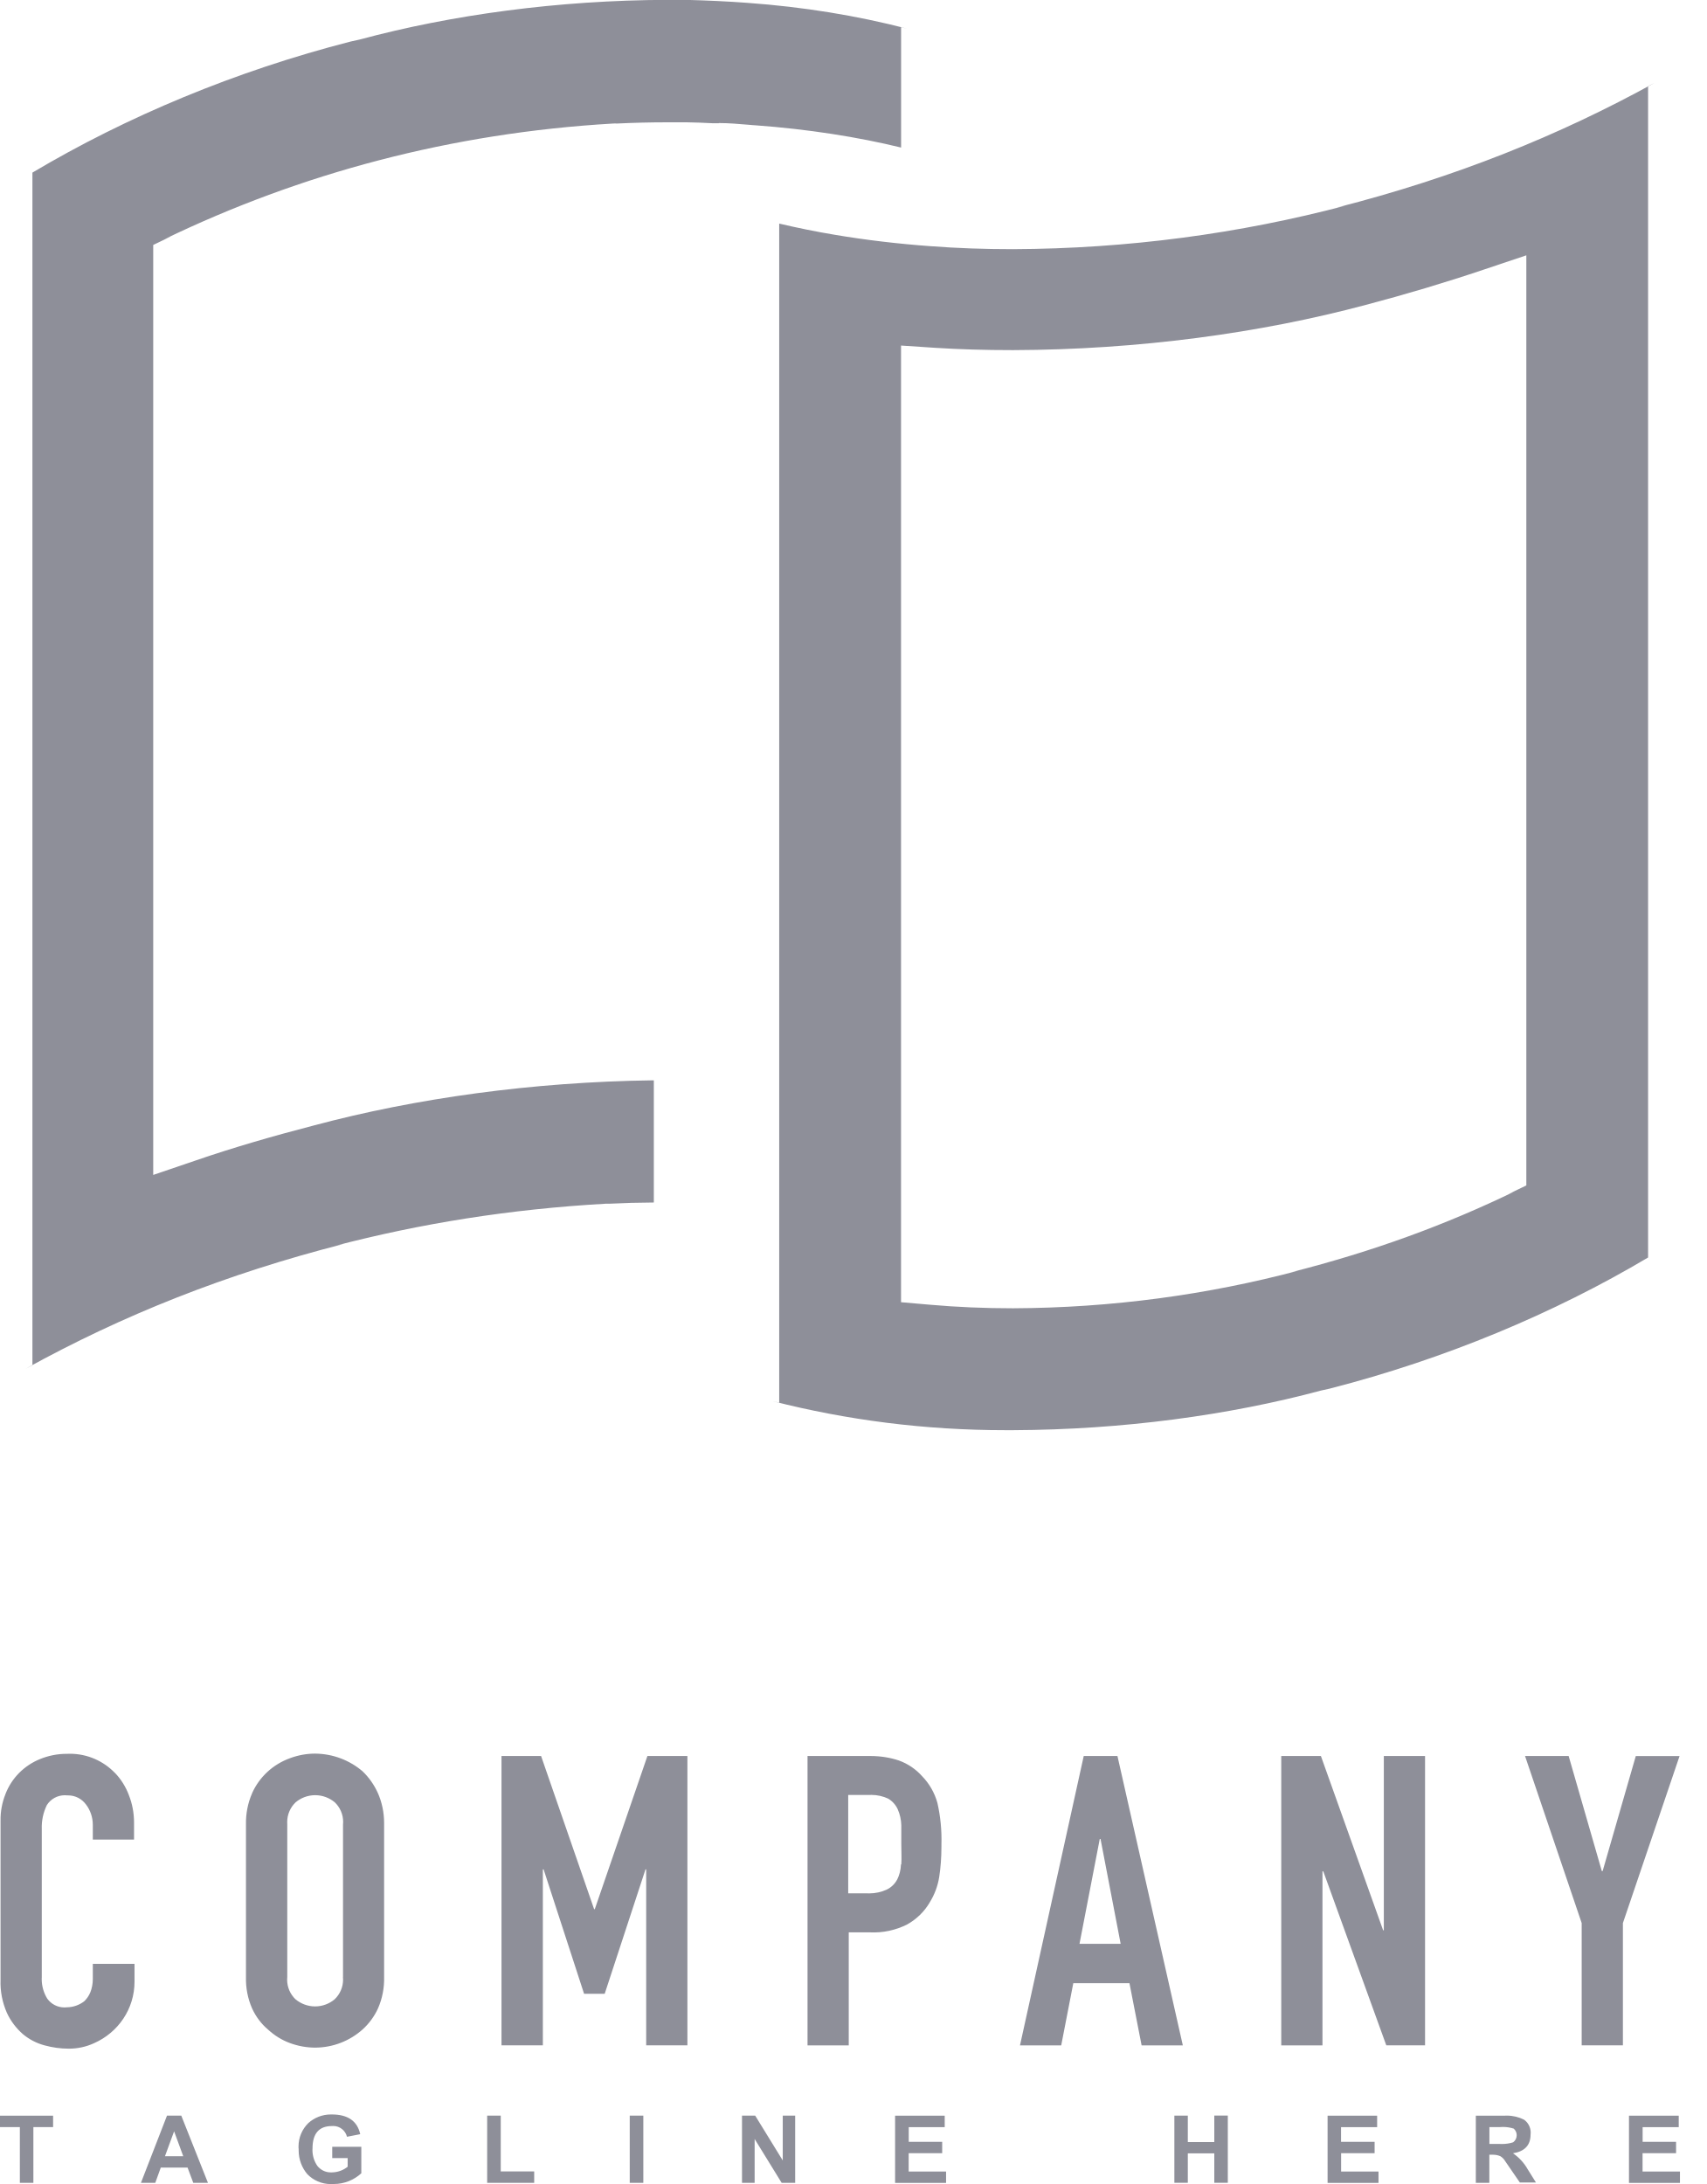
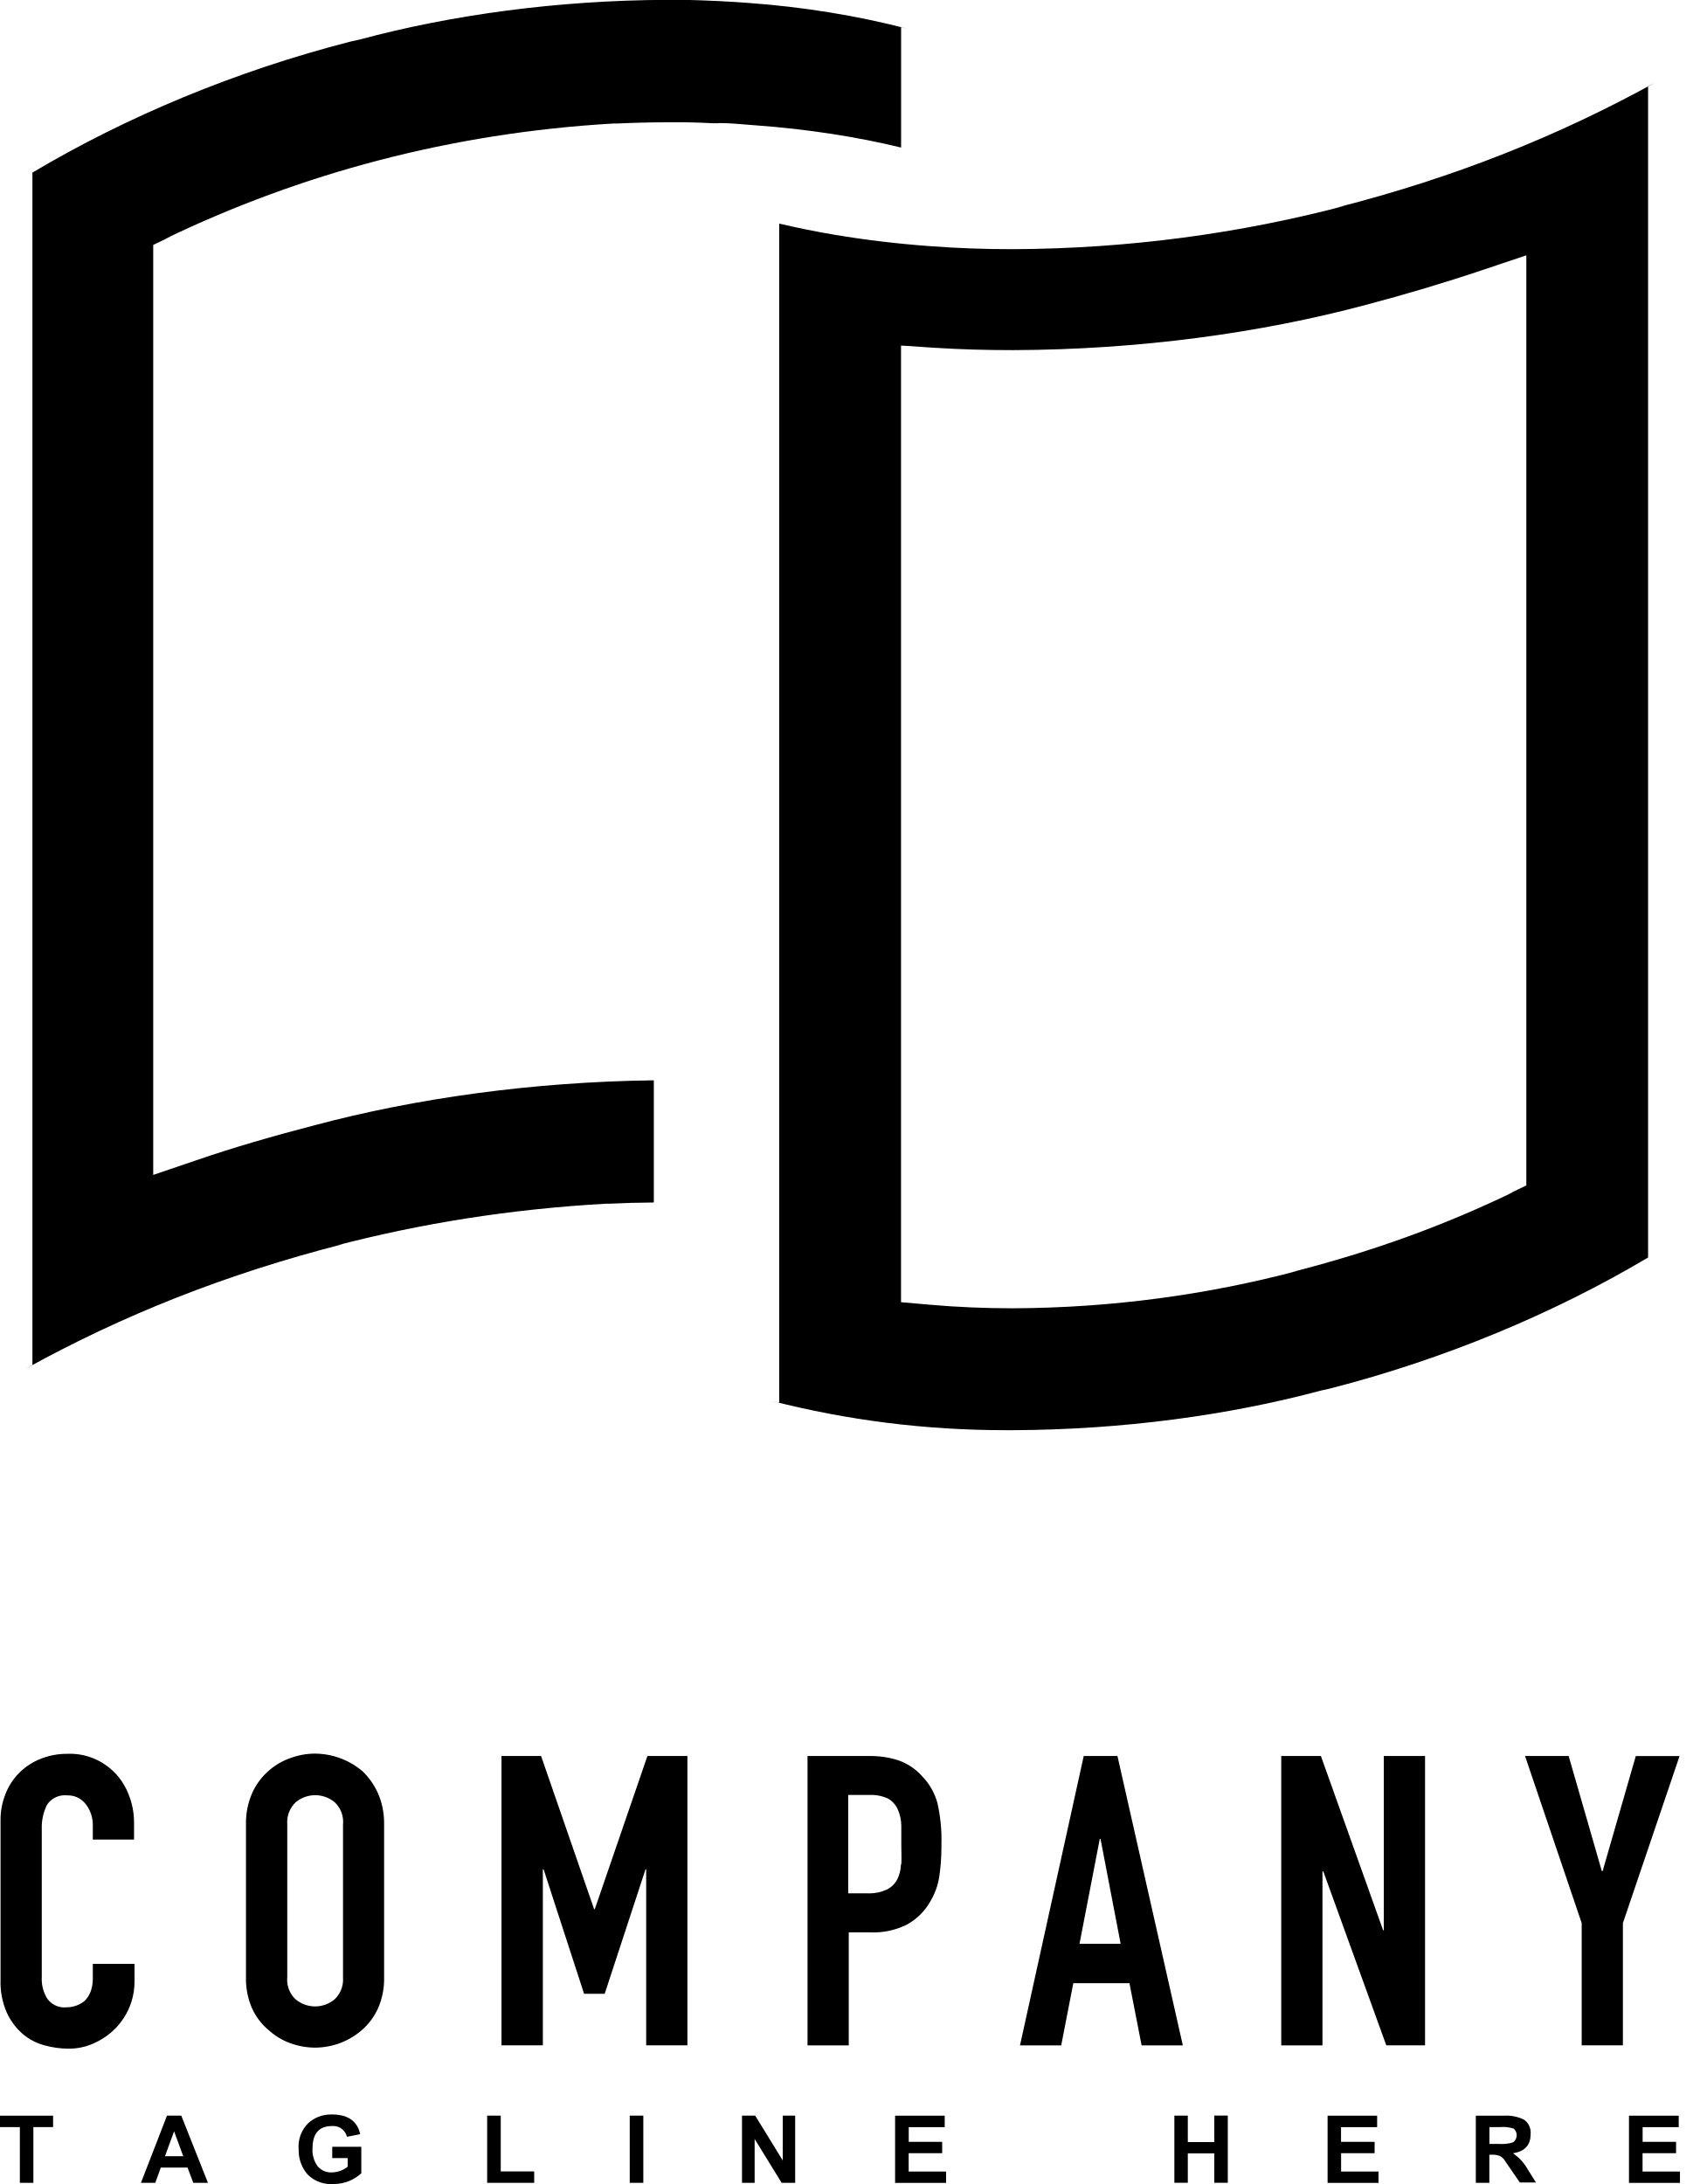
<svg xmlns="http://www.w3.org/2000/svg" version="1.1" width="25" height="32" viewBox="0 0 25 32">
-   <path fill="#8e8f99" d="M10.532 1.806h-0.084c-0.129-0.008-0.258-0.011-0.388-0.014h-0.28c-0.244 0-0.494 0.006-0.741 0.018-0.008-0.001-0.018-0.001-0.028-0.001s-0.020 0-0.029 0.001l0.001-0c-2.376 0.138-4.582 0.733-6.576 1.696l0.104-0.045-0.266 0.128v13.626l0.623-0.212c0.546-0.188 1.129-0.357 1.731-0.513 1.488-0.398 3.202-0.638 4.967-0.661l0.014-0v1.79c-0.223 0.001-0.439 0.007-0.655 0.018h-0.052c-1.399 0.079-2.709 0.289-3.971 0.619l0.139-0.031c-1.734 0.441-3.254 1.050-4.666 1.83l0.1-0.051v-17.475c1.379-0.82 2.975-1.488 4.665-1.921l0.127-0.028c1.353-0.364 2.907-0.576 4.51-0.582h0.267c0.314 0.008 0.622 0.022 0.91 0.044 0.829 0.060 1.597 0.187 2.339 0.378l-0.090-0.020v1.762c-0.628-0.154-1.373-0.271-2.134-0.326l-0.045-0.003-0.044-0.004c-0.152-0.013-0.304-0.026-0.446-0.026zM13.633 3.607c0.391 0.030 0.796 0.044 1.205 0.044 1.689-0.007 3.324-0.228 4.881-0.639l-0.135 0.030c1.734-0.442 3.252-1.052 4.665-1.831l-0.101 0.051v17.163c-1.379 0.819-2.975 1.487-4.664 1.921l-0.127 0.028c-1.353 0.363-2.908 0.574-4.511 0.581h-0.004c-0.033 0-0.072 0-0.111 0-1.177 0-2.319-0.147-3.409-0.425l0.095 0.021v-17.275c0.265 0.062 0.537 0.118 0.814 0.164 0.455 0.077 0.934 0.133 1.401 0.167zM22.367 3.74l-0.623 0.209c-0.572 0.193-1.151 0.365-1.731 0.518-1.551 0.415-3.332 0.657-5.169 0.663h-0.004c-0.406 0-0.78-0.011-1.141-0.034l-0.497-0.033v14.017l0.426 0.037c0.395 0.035 0.803 0.052 1.214 0.052 1.45-0.006 2.853-0.198 4.189-0.553l-0.116 0.026c1.221-0.31 2.281-0.702 3.285-1.189l-0.102 0.044 0.266-0.128v-13.63z" />
-   <path fill="#8e8f99" d="M1.684 25.977c-0.167-0.173-0.401-0.281-0.661-0.281-0.011 0-0.023 0-0.034 0.001l0.002-0c-0.004-0-0.009-0-0.014-0-0.139 0-0.272 0.028-0.393 0.078l0.007-0.003c-0.237 0.095-0.42 0.28-0.51 0.512l-0.002 0.006c-0.049 0.123-0.073 0.254-0.071 0.386v2.335c-0.006 0.164 0.026 0.328 0.092 0.479 0.055 0.12 0.135 0.226 0.234 0.313 0.093 0.078 0.202 0.135 0.32 0.166 0.114 0.031 0.231 0.048 0.349 0.048 0.13 0.001 0.258-0.026 0.377-0.081 0.351-0.156 0.591-0.5 0.591-0.901v-0.261h-0.611v0.208c0 0.004 0 0.009 0 0.014 0 0.070-0.013 0.136-0.037 0.198l0.001-0.004c-0.021 0.052-0.051 0.095-0.089 0.132l-0 0c-0.070 0.054-0.159 0.088-0.255 0.089h-0c-0.011 0.001-0.023 0.002-0.036 0.002-0.103 0-0.194-0.050-0.25-0.127l-0.001-0.001c-0.051-0.082-0.082-0.182-0.082-0.289 0-0.008 0-0.016 0.001-0.024l-0 0.001v-2.177c-0.004-0.121 0.022-0.24 0.075-0.349 0.056-0.087 0.153-0.143 0.262-0.143 0.013 0 0.025 0.001 0.038 0.002l-0.001-0c0.003-0 0.007-0 0.012-0 0.107 0 0.201 0.052 0.26 0.131l0.001 0.001c0.063 0.082 0.101 0.187 0.101 0.3 0 0.005-0 0.009-0 0.014v-0.001 0.202h0.604v-0.238c0-0.003 0-0.007 0-0.011 0-0.143-0.027-0.28-0.077-0.405l0.003 0.007c-0.048-0.128-0.117-0.237-0.205-0.329l0 0zM5.31 25.951c-0.186-0.158-0.429-0.255-0.694-0.257h-0c-0.124 0-0.248 0.023-0.364 0.066-0.252 0.090-0.451 0.276-0.557 0.511l-0.002 0.006c-0.062 0.142-0.092 0.297-0.089 0.452v2.239c-0.004 0.158 0.026 0.314 0.089 0.458 0.055 0.121 0.135 0.228 0.236 0.313 0.094 0.086 0.203 0.154 0.322 0.197 0.117 0.043 0.24 0.065 0.364 0.066 0.267-0.001 0.51-0.1 0.695-0.264l-0.001 0.001c0.097-0.087 0.176-0.194 0.23-0.313 0.063-0.144 0.093-0.301 0.089-0.458v-2.239c0-0.006 0-0.013 0-0.020 0-0.156-0.033-0.305-0.092-0.439l0.003 0.007c-0.057-0.128-0.135-0.237-0.23-0.327l-0-0zM5.025 28.969c0.001 0.010 0.002 0.023 0.002 0.035 0 0.114-0.047 0.216-0.123 0.289l-0 0c-0.077 0.065-0.178 0.105-0.287 0.105s-0.21-0.040-0.288-0.105l0.001 0.001c-0.076-0.073-0.123-0.175-0.123-0.289 0-0.012 0.001-0.025 0.002-0.037l-0 0.002v-2.239c-0.001-0.010-0.001-0.022-0.001-0.034 0-0.113 0.047-0.216 0.123-0.289l0-0c0.077-0.065 0.178-0.105 0.287-0.105s0.21 0.040 0.288 0.105l-0.001-0.001c0.076 0.073 0.123 0.175 0.123 0.289 0 0.012-0.001 0.025-0.002 0.037l0-0.002v2.24zM10.072 29.969v-4.24h-0.586l-0.771 2.244h-0.010l-0.777-2.244h-0.58v4.239h0.606v-2.578h0.011l0.593 1.823h0.302l0.598-1.823h0.010v2.578h0.606zM13.513 26.027c-0.093-0.105-0.211-0.185-0.342-0.232-0.124-0.042-0.267-0.066-0.416-0.066-0.008 0-0.016 0-0.024 0l0.001-0h-0.9v4.24h0.604v-1.656h0.311c0.189 0.009 0.376-0.031 0.545-0.116 0.139-0.078 0.251-0.188 0.329-0.32l0.002-0.004c0.070-0.113 0.117-0.238 0.138-0.369 0.021-0.133 0.033-0.287 0.033-0.444 0-0.013-0-0.027-0-0.040l0 0.002c0.006-0.203-0.014-0.407-0.059-0.606-0.043-0.153-0.12-0.284-0.223-0.39l0 0zM13.201 27.319c-0.003 0.081-0.023 0.157-0.057 0.224l0.001-0.003c-0.035 0.065-0.089 0.116-0.154 0.147l-0.002 0.001c-0.075 0.034-0.162 0.054-0.254 0.054-0.011 0-0.022-0-0.033-0.001l0.002 0h-0.276v-1.441h0.311c0.009-0 0.019-0.001 0.029-0.001 0.088 0 0.172 0.020 0.247 0.055l-0.004-0.002c0.062 0.036 0.111 0.090 0.141 0.154l0.001 0.002c0.033 0.074 0.051 0.155 0.053 0.236v0.282c0 0.098 0.006 0.201 0 0.291h-0.006zM16.374 25.729h-0.495l-0.934 4.24h0.604l0.177-0.911h0.823l0.178 0.911h0.604l-0.958-4.24zM15.817 28.481l0.297-1.537h0.011l0.295 1.537h-0.604zM20.277 28.283h-0.011l-0.912-2.554h-0.581v4.24h0.604v-2.55h0.012l0.923 2.549h0.568v-4.239h-0.604v2.554zM23.968 25.729l-0.486 1.686h-0.012l-0.486-1.686h-0.639l0.83 2.448v1.791h0.604v-1.791l0.83-2.447h-0.64zM0 31.166h0.291v0.817h0.198v-0.817h0.289v-0.167h-0.778v0.168zM2.447 30.998l-0.382 0.985h0.21l0.081-0.224h0.392l0.084 0.224h0.215l-0.391-0.985h-0.21zM2.417 31.593l0.134-0.365 0.134 0.365h-0.268zM4.866 31.62h0.228v0.127c-0.063 0.051-0.145 0.082-0.234 0.083h-0c-0.004 0-0.009 0-0.014 0-0.079 0-0.149-0.037-0.195-0.094l-0-0c-0.046-0.065-0.073-0.147-0.073-0.234 0-0.008 0-0.016 0.001-0.023l-0 0.001c0-0.219 0.095-0.329 0.283-0.329 0.006-0.001 0.014-0.001 0.021-0.001 0.097 0 0.178 0.067 0.201 0.157l0 0.001 0.194-0.038c-0.042-0.192-0.18-0.289-0.417-0.289-0.004-0-0.008-0-0.013-0-0.127 0-0.244 0.048-0.331 0.127l0-0c-0.088 0.087-0.143 0.208-0.143 0.342 0 0.013 0 0.026 0.002 0.038l-0-0.002c-0 0.007-0 0.015-0 0.023 0 0.132 0.048 0.254 0.127 0.347l-0.001-0.001c0.087 0.090 0.209 0.146 0.343 0.146 0.011 0 0.021-0 0.032-0.001l-0.001 0c0.005 0 0.010 0 0.016 0 0.155 0 0.296-0.060 0.402-0.157l-0 0v-0.388h-0.426v0.166zM7.337 30.998h-0.199v0.985h0.689v-0.167h-0.49v-0.817zM9.426 30.998h-0.199v0.985h0.199v-0.985zM11.469 31.655l-0.404-0.657h-0.193v0.985h0.185v-0.643l0.396 0.643h0.198v-0.985h-0.182v0.658zM13.315 31.549h0.49v-0.167h-0.49v-0.215h0.527v-0.168h-0.727v0.985h0.747v-0.167h-0.548v-0.266zM17.792 31.386h-0.388v-0.388h-0.197v0.984h0.197v-0.431h0.388v0.431h0.198v-0.985h-0.198v0.388zM19.649 31.549h0.492v-0.167h-0.492v-0.215h0.529v-0.168h-0.726v0.985h0.746v-0.167h-0.548v-0.266zM22.168 31.55c0.171-0.027 0.258-0.118 0.258-0.274 0.001-0.008 0.002-0.018 0.002-0.028 0-0.079-0.038-0.148-0.098-0.191l-0.001-0c-0.073-0.037-0.159-0.059-0.25-0.059-0.014 0-0.027 0-0.040 0.001l0.002-0h-0.417v0.984h0.198v-0.412h0.039c0.005-0 0.010-0 0.016-0 0.039 0 0.076 0.008 0.109 0.023l-0.002-0.001c0.029 0.018 0.053 0.042 0.070 0.072l0.215 0.313h0.236l-0.12-0.192c-0.054-0.096-0.128-0.175-0.215-0.235l-0.002-0.002zM21.969 31.413h-0.146v-0.247h0.156c0.012-0.001 0.027-0.002 0.042-0.002 0.057 0 0.111 0.009 0.163 0.026l-0.004-0.001c0.026 0.024 0.043 0.058 0.043 0.096 0 0.042-0.020 0.080-0.052 0.104l-0 0c-0.049 0.016-0.106 0.025-0.164 0.025-0.013 0-0.026-0-0.039-0.001l0.002 0zM24.068 31.549h0.49v-0.167h-0.49v-0.215h0.529v-0.168h-0.729v0.985h0.747v-0.167h-0.548v-0.266z" />
+   <path d="M10.532 1.806h-0.084c-0.129-0.008-0.258-0.011-0.388-0.014h-0.28c-0.244 0-0.494 0.006-0.741 0.018-0.008-0.001-0.018-0.001-0.028-0.001s-0.020 0-0.029 0.001l0.001-0c-2.376 0.138-4.582 0.733-6.576 1.696l0.104-0.045-0.266 0.128v13.626l0.623-0.212c0.546-0.188 1.129-0.357 1.731-0.513 1.488-0.398 3.202-0.638 4.967-0.661l0.014-0v1.79c-0.223 0.001-0.439 0.007-0.655 0.018h-0.052c-1.399 0.079-2.709 0.289-3.971 0.619l0.139-0.031c-1.734 0.441-3.254 1.050-4.666 1.83l0.1-0.051v-17.475c1.379-0.82 2.975-1.488 4.665-1.921l0.127-0.028c1.353-0.364 2.907-0.576 4.51-0.582h0.267c0.314 0.008 0.622 0.022 0.91 0.044 0.829 0.060 1.597 0.187 2.339 0.378l-0.090-0.020v1.762c-0.628-0.154-1.373-0.271-2.134-0.326l-0.045-0.003-0.044-0.004c-0.152-0.013-0.304-0.026-0.446-0.026zM13.633 3.607c0.391 0.030 0.796 0.044 1.205 0.044 1.689-0.007 3.324-0.228 4.881-0.639l-0.135 0.030c1.734-0.442 3.252-1.052 4.665-1.831l-0.101 0.051v17.163c-1.379 0.819-2.975 1.487-4.664 1.921l-0.127 0.028c-1.353 0.363-2.908 0.574-4.511 0.581h-0.004c-0.033 0-0.072 0-0.111 0-1.177 0-2.319-0.147-3.409-0.425l0.095 0.021v-17.275c0.265 0.062 0.537 0.118 0.814 0.164 0.455 0.077 0.934 0.133 1.401 0.167zM22.367 3.74l-0.623 0.209c-0.572 0.193-1.151 0.365-1.731 0.518-1.551 0.415-3.332 0.657-5.169 0.663h-0.004c-0.406 0-0.78-0.011-1.141-0.034l-0.497-0.033v14.017l0.426 0.037c0.395 0.035 0.803 0.052 1.214 0.052 1.45-0.006 2.853-0.198 4.189-0.553l-0.116 0.026c1.221-0.31 2.281-0.702 3.285-1.189l-0.102 0.044 0.266-0.128v-13.63z" />
+   <path d="M1.684 25.977c-0.167-0.173-0.401-0.281-0.661-0.281-0.011 0-0.023 0-0.034 0.001l0.002-0c-0.004-0-0.009-0-0.014-0-0.139 0-0.272 0.028-0.393 0.078l0.007-0.003c-0.237 0.095-0.42 0.28-0.51 0.512l-0.002 0.006c-0.049 0.123-0.073 0.254-0.071 0.386v2.335c-0.006 0.164 0.026 0.328 0.092 0.479 0.055 0.12 0.135 0.226 0.234 0.313 0.093 0.078 0.202 0.135 0.32 0.166 0.114 0.031 0.231 0.048 0.349 0.048 0.13 0.001 0.258-0.026 0.377-0.081 0.351-0.156 0.591-0.5 0.591-0.901v-0.261h-0.611v0.208c0 0.004 0 0.009 0 0.014 0 0.070-0.013 0.136-0.037 0.198l0.001-0.004c-0.021 0.052-0.051 0.095-0.089 0.132l-0 0c-0.070 0.054-0.159 0.088-0.255 0.089h-0c-0.011 0.001-0.023 0.002-0.036 0.002-0.103 0-0.194-0.050-0.25-0.127l-0.001-0.001c-0.051-0.082-0.082-0.182-0.082-0.289 0-0.008 0-0.016 0.001-0.024l-0 0.001v-2.177c-0.004-0.121 0.022-0.24 0.075-0.349 0.056-0.087 0.153-0.143 0.262-0.143 0.013 0 0.025 0.001 0.038 0.002l-0.001-0c0.003-0 0.007-0 0.012-0 0.107 0 0.201 0.052 0.26 0.131l0.001 0.001c0.063 0.082 0.101 0.187 0.101 0.3 0 0.005-0 0.009-0 0.014v-0.001 0.202h0.604v-0.238c0-0.003 0-0.007 0-0.011 0-0.143-0.027-0.28-0.077-0.405l0.003 0.007c-0.048-0.128-0.117-0.237-0.205-0.329l0 0zM5.31 25.951c-0.186-0.158-0.429-0.255-0.694-0.257h-0c-0.124 0-0.248 0.023-0.364 0.066-0.252 0.090-0.451 0.276-0.557 0.511l-0.002 0.006c-0.062 0.142-0.092 0.297-0.089 0.452v2.239c-0.004 0.158 0.026 0.314 0.089 0.458 0.055 0.121 0.135 0.228 0.236 0.313 0.094 0.086 0.203 0.154 0.322 0.197 0.117 0.043 0.24 0.065 0.364 0.066 0.267-0.001 0.51-0.1 0.695-0.264l-0.001 0.001c0.097-0.087 0.176-0.194 0.23-0.313 0.063-0.144 0.093-0.301 0.089-0.458v-2.239c0-0.006 0-0.013 0-0.020 0-0.156-0.033-0.305-0.092-0.439l0.003 0.007c-0.057-0.128-0.135-0.237-0.23-0.327l-0-0zM5.025 28.969c0.001 0.010 0.002 0.023 0.002 0.035 0 0.114-0.047 0.216-0.123 0.289l-0 0c-0.077 0.065-0.178 0.105-0.287 0.105s-0.21-0.040-0.288-0.105l0.001 0.001c-0.076-0.073-0.123-0.175-0.123-0.289 0-0.012 0.001-0.025 0.002-0.037l-0 0.002v-2.239c-0.001-0.010-0.001-0.022-0.001-0.034 0-0.113 0.047-0.216 0.123-0.289l0-0c0.077-0.065 0.178-0.105 0.287-0.105s0.21 0.040 0.288 0.105l-0.001-0.001c0.076 0.073 0.123 0.175 0.123 0.289 0 0.012-0.001 0.025-0.002 0.037l0-0.002v2.24zM10.072 29.969v-4.24h-0.586l-0.771 2.244h-0.010l-0.777-2.244h-0.58v4.239h0.606v-2.578h0.011l0.593 1.823h0.302l0.598-1.823h0.010v2.578h0.606zM13.513 26.027c-0.093-0.105-0.211-0.185-0.342-0.232-0.124-0.042-0.267-0.066-0.416-0.066-0.008 0-0.016 0-0.024 0l0.001-0h-0.9v4.24h0.604v-1.656h0.311c0.189 0.009 0.376-0.031 0.545-0.116 0.139-0.078 0.251-0.188 0.329-0.32l0.002-0.004c0.070-0.113 0.117-0.238 0.138-0.369 0.021-0.133 0.033-0.287 0.033-0.444 0-0.013-0-0.027-0-0.040l0 0.002c0.006-0.203-0.014-0.407-0.059-0.606-0.043-0.153-0.12-0.284-0.223-0.39l0 0zM13.201 27.319c-0.003 0.081-0.023 0.157-0.057 0.224l0.001-0.003c-0.035 0.065-0.089 0.116-0.154 0.147l-0.002 0.001c-0.075 0.034-0.162 0.054-0.254 0.054-0.011 0-0.022-0-0.033-0.001l0.002 0h-0.276v-1.441h0.311c0.009-0 0.019-0.001 0.029-0.001 0.088 0 0.172 0.020 0.247 0.055l-0.004-0.002c0.062 0.036 0.111 0.090 0.141 0.154l0.001 0.002c0.033 0.074 0.051 0.155 0.053 0.236v0.282c0 0.098 0.006 0.201 0 0.291h-0.006zM16.374 25.729h-0.495l-0.934 4.24h0.604l0.177-0.911h0.823l0.178 0.911h0.604l-0.958-4.24zM15.817 28.481l0.297-1.537h0.011l0.295 1.537h-0.604zM20.277 28.283h-0.011l-0.912-2.554h-0.581v4.24h0.604v-2.55h0.012l0.923 2.549h0.568v-4.239h-0.604v2.554zM23.968 25.729l-0.486 1.686h-0.012l-0.486-1.686h-0.639l0.83 2.448v1.791h0.604v-1.791l0.83-2.447h-0.64zM0 31.166h0.291v0.817h0.198v-0.817h0.289v-0.167h-0.778v0.168zM2.447 30.998l-0.382 0.985h0.21l0.081-0.224h0.392l0.084 0.224h0.215l-0.391-0.985h-0.21zM2.417 31.593l0.134-0.365 0.134 0.365h-0.268zM4.866 31.62h0.228v0.127c-0.063 0.051-0.145 0.082-0.234 0.083h-0c-0.004 0-0.009 0-0.014 0-0.079 0-0.149-0.037-0.195-0.094l-0-0c-0.046-0.065-0.073-0.147-0.073-0.234 0-0.008 0-0.016 0.001-0.023l-0 0.001c0-0.219 0.095-0.329 0.283-0.329 0.006-0.001 0.014-0.001 0.021-0.001 0.097 0 0.178 0.067 0.201 0.157l0 0.001 0.194-0.038c-0.042-0.192-0.18-0.289-0.417-0.289-0.004-0-0.008-0-0.013-0-0.127 0-0.244 0.048-0.331 0.127l0-0c-0.088 0.087-0.143 0.208-0.143 0.342 0 0.013 0 0.026 0.002 0.038l-0-0.002c-0 0.007-0 0.015-0 0.023 0 0.132 0.048 0.254 0.127 0.347l-0.001-0.001c0.087 0.090 0.209 0.146 0.343 0.146 0.011 0 0.021-0 0.032-0.001l-0.001 0c0.005 0 0.010 0 0.016 0 0.155 0 0.296-0.060 0.402-0.157l-0 0v-0.388h-0.426v0.166zM7.337 30.998h-0.199v0.985h0.689v-0.167h-0.49v-0.817zM9.426 30.998h-0.199v0.985h0.199v-0.985zM11.469 31.655l-0.404-0.657h-0.193v0.985h0.185v-0.643l0.396 0.643h0.198v-0.985h-0.182v0.658zM13.315 31.549h0.49v-0.167h-0.49v-0.215h0.527v-0.168h-0.727v0.985h0.747v-0.167h-0.548v-0.266zM17.792 31.386h-0.388v-0.388h-0.197v0.984h0.197v-0.431h0.388v0.431h0.198v-0.985h-0.198v0.388zM19.649 31.549h0.492v-0.167h-0.492v-0.215h0.529v-0.168h-0.726v0.985h0.746v-0.167h-0.548v-0.266zM22.168 31.55c0.171-0.027 0.258-0.118 0.258-0.274 0.001-0.008 0.002-0.018 0.002-0.028 0-0.079-0.038-0.148-0.098-0.191l-0.001-0c-0.073-0.037-0.159-0.059-0.25-0.059-0.014 0-0.027 0-0.040 0.001l0.002-0h-0.417v0.984h0.198v-0.412h0.039c0.005-0 0.010-0 0.016-0 0.039 0 0.076 0.008 0.109 0.023l-0.002-0.001c0.029 0.018 0.053 0.042 0.070 0.072l0.215 0.313h0.236l-0.12-0.192c-0.054-0.096-0.128-0.175-0.215-0.235l-0.002-0.002zM21.969 31.413h-0.146v-0.247h0.156c0.012-0.001 0.027-0.002 0.042-0.002 0.057 0 0.111 0.009 0.163 0.026l-0.004-0.001c0.026 0.024 0.043 0.058 0.043 0.096 0 0.042-0.020 0.080-0.052 0.104l-0 0c-0.049 0.016-0.106 0.025-0.164 0.025-0.013 0-0.026-0-0.039-0.001l0.002 0zM24.068 31.549h0.49v-0.167h-0.49v-0.215h0.529v-0.168h-0.729v0.985h0.747v-0.167h-0.548v-0.266z" />
</svg>
